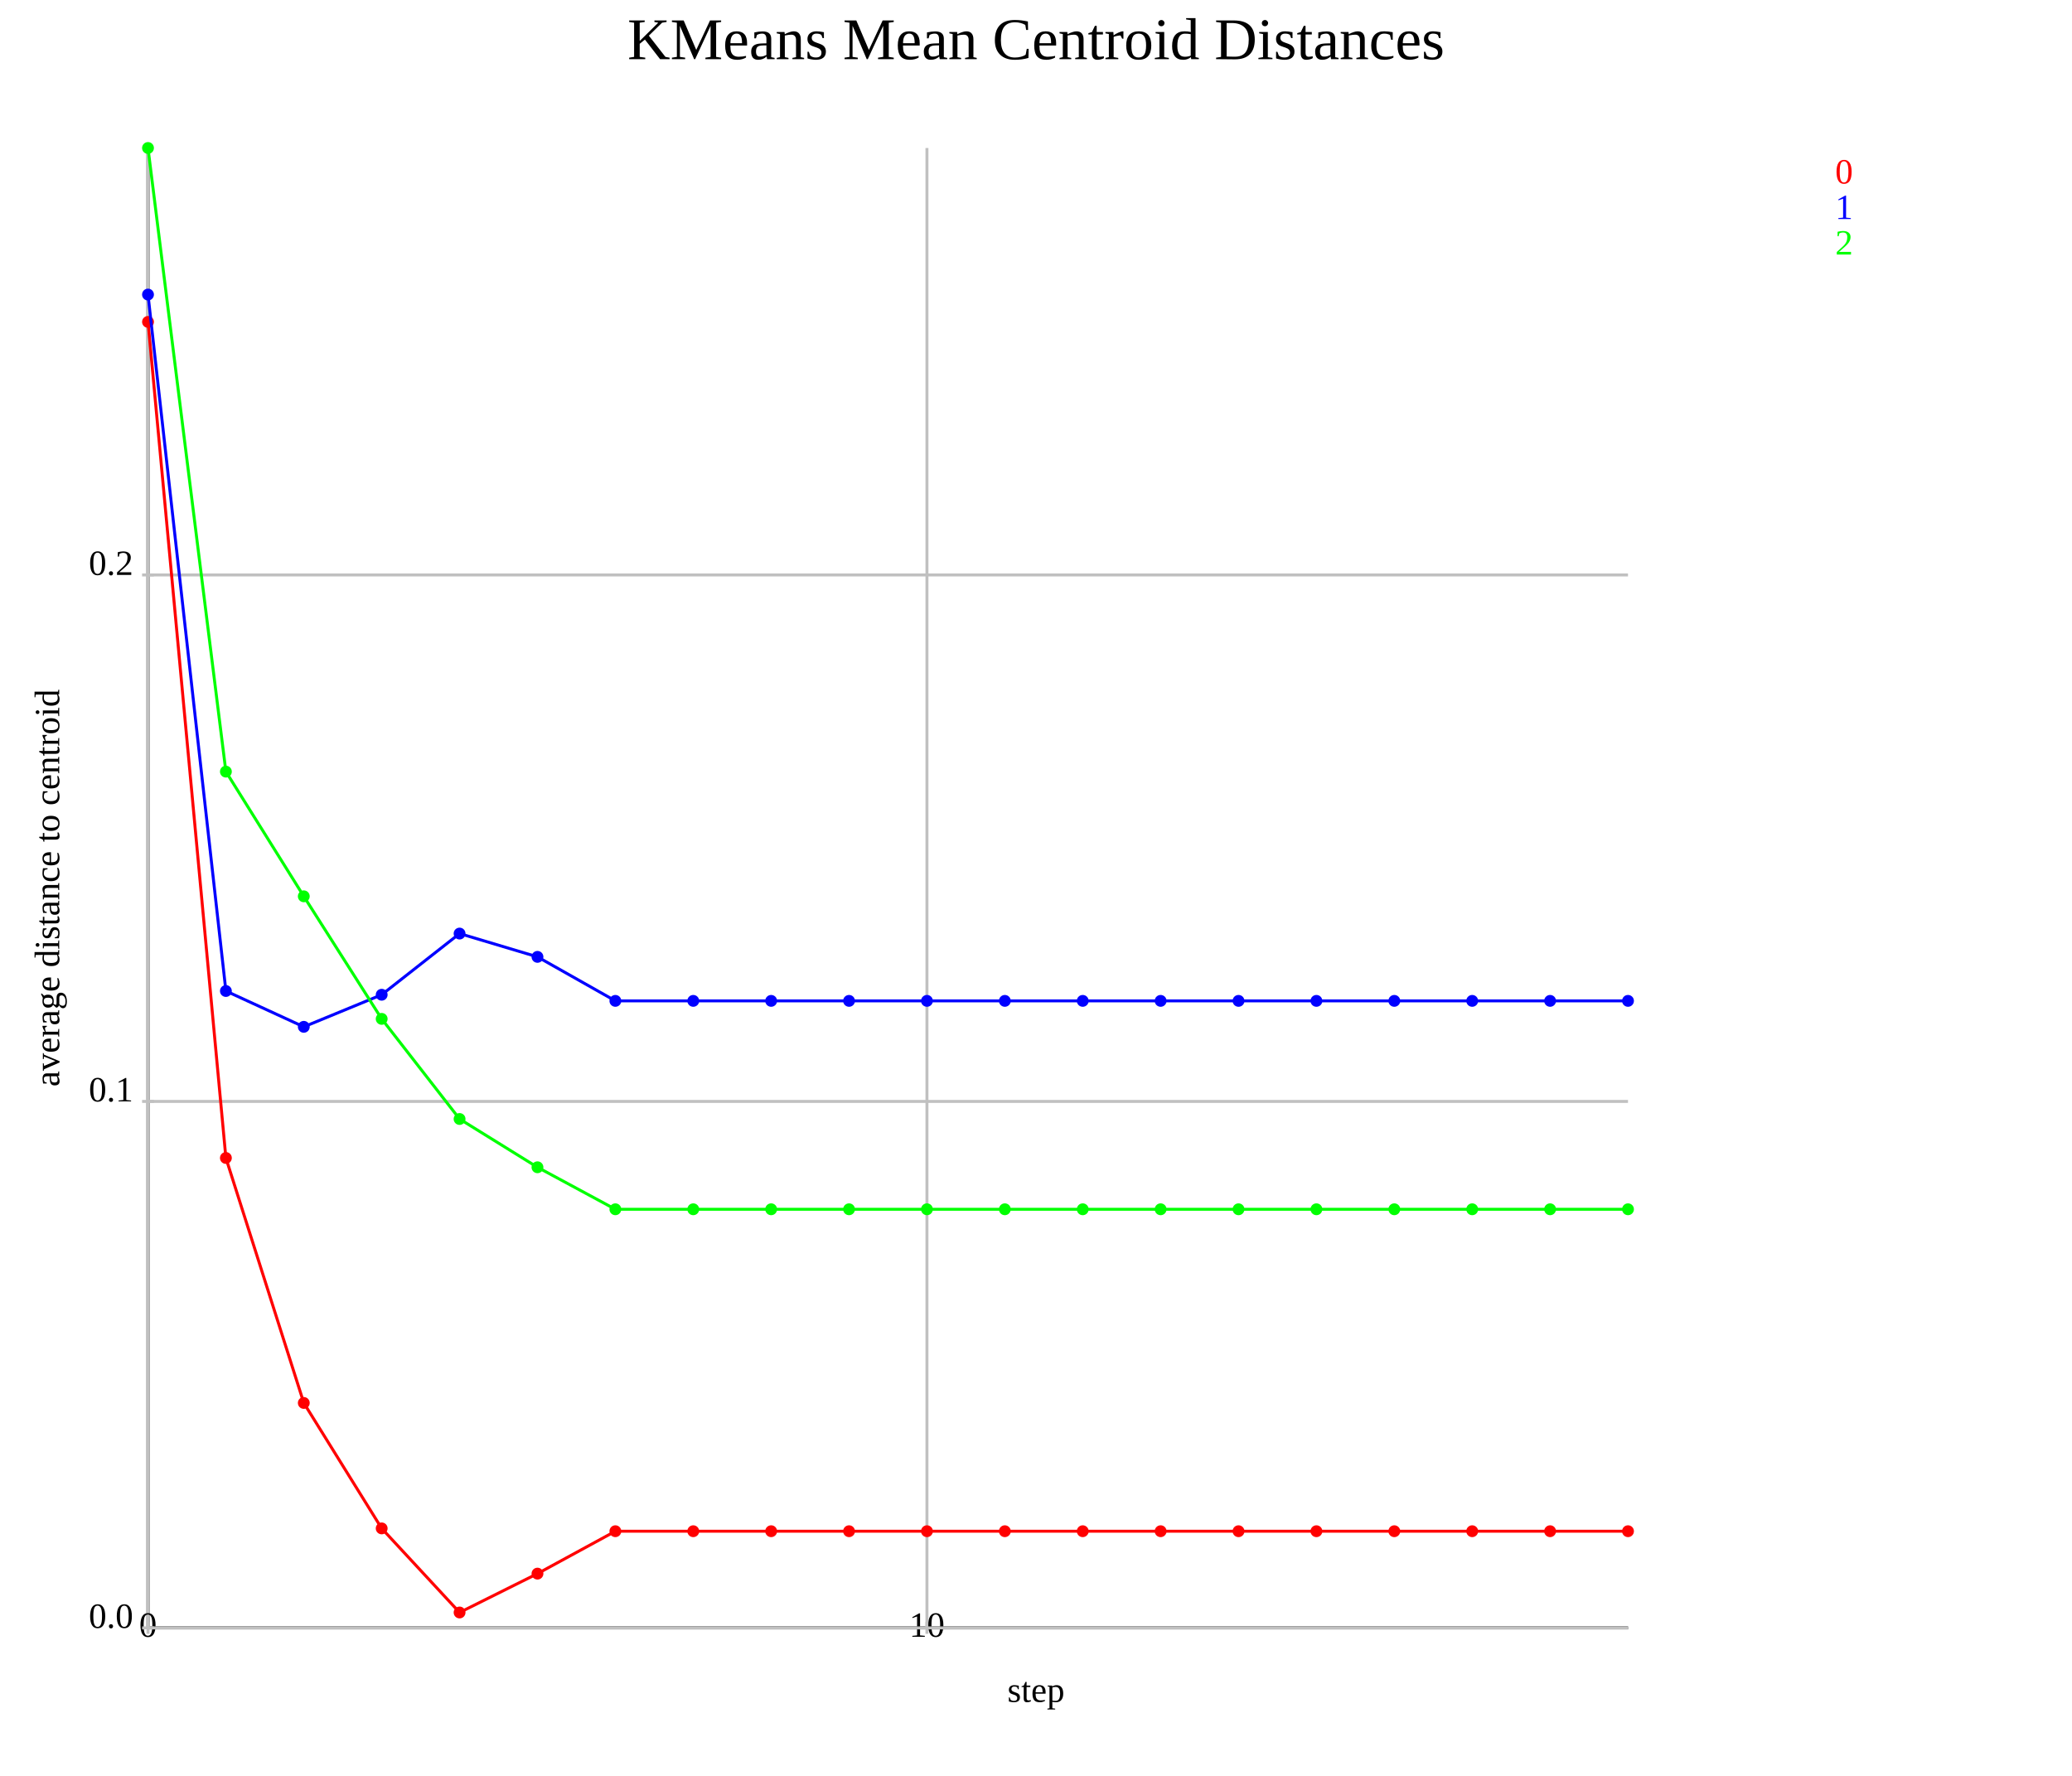
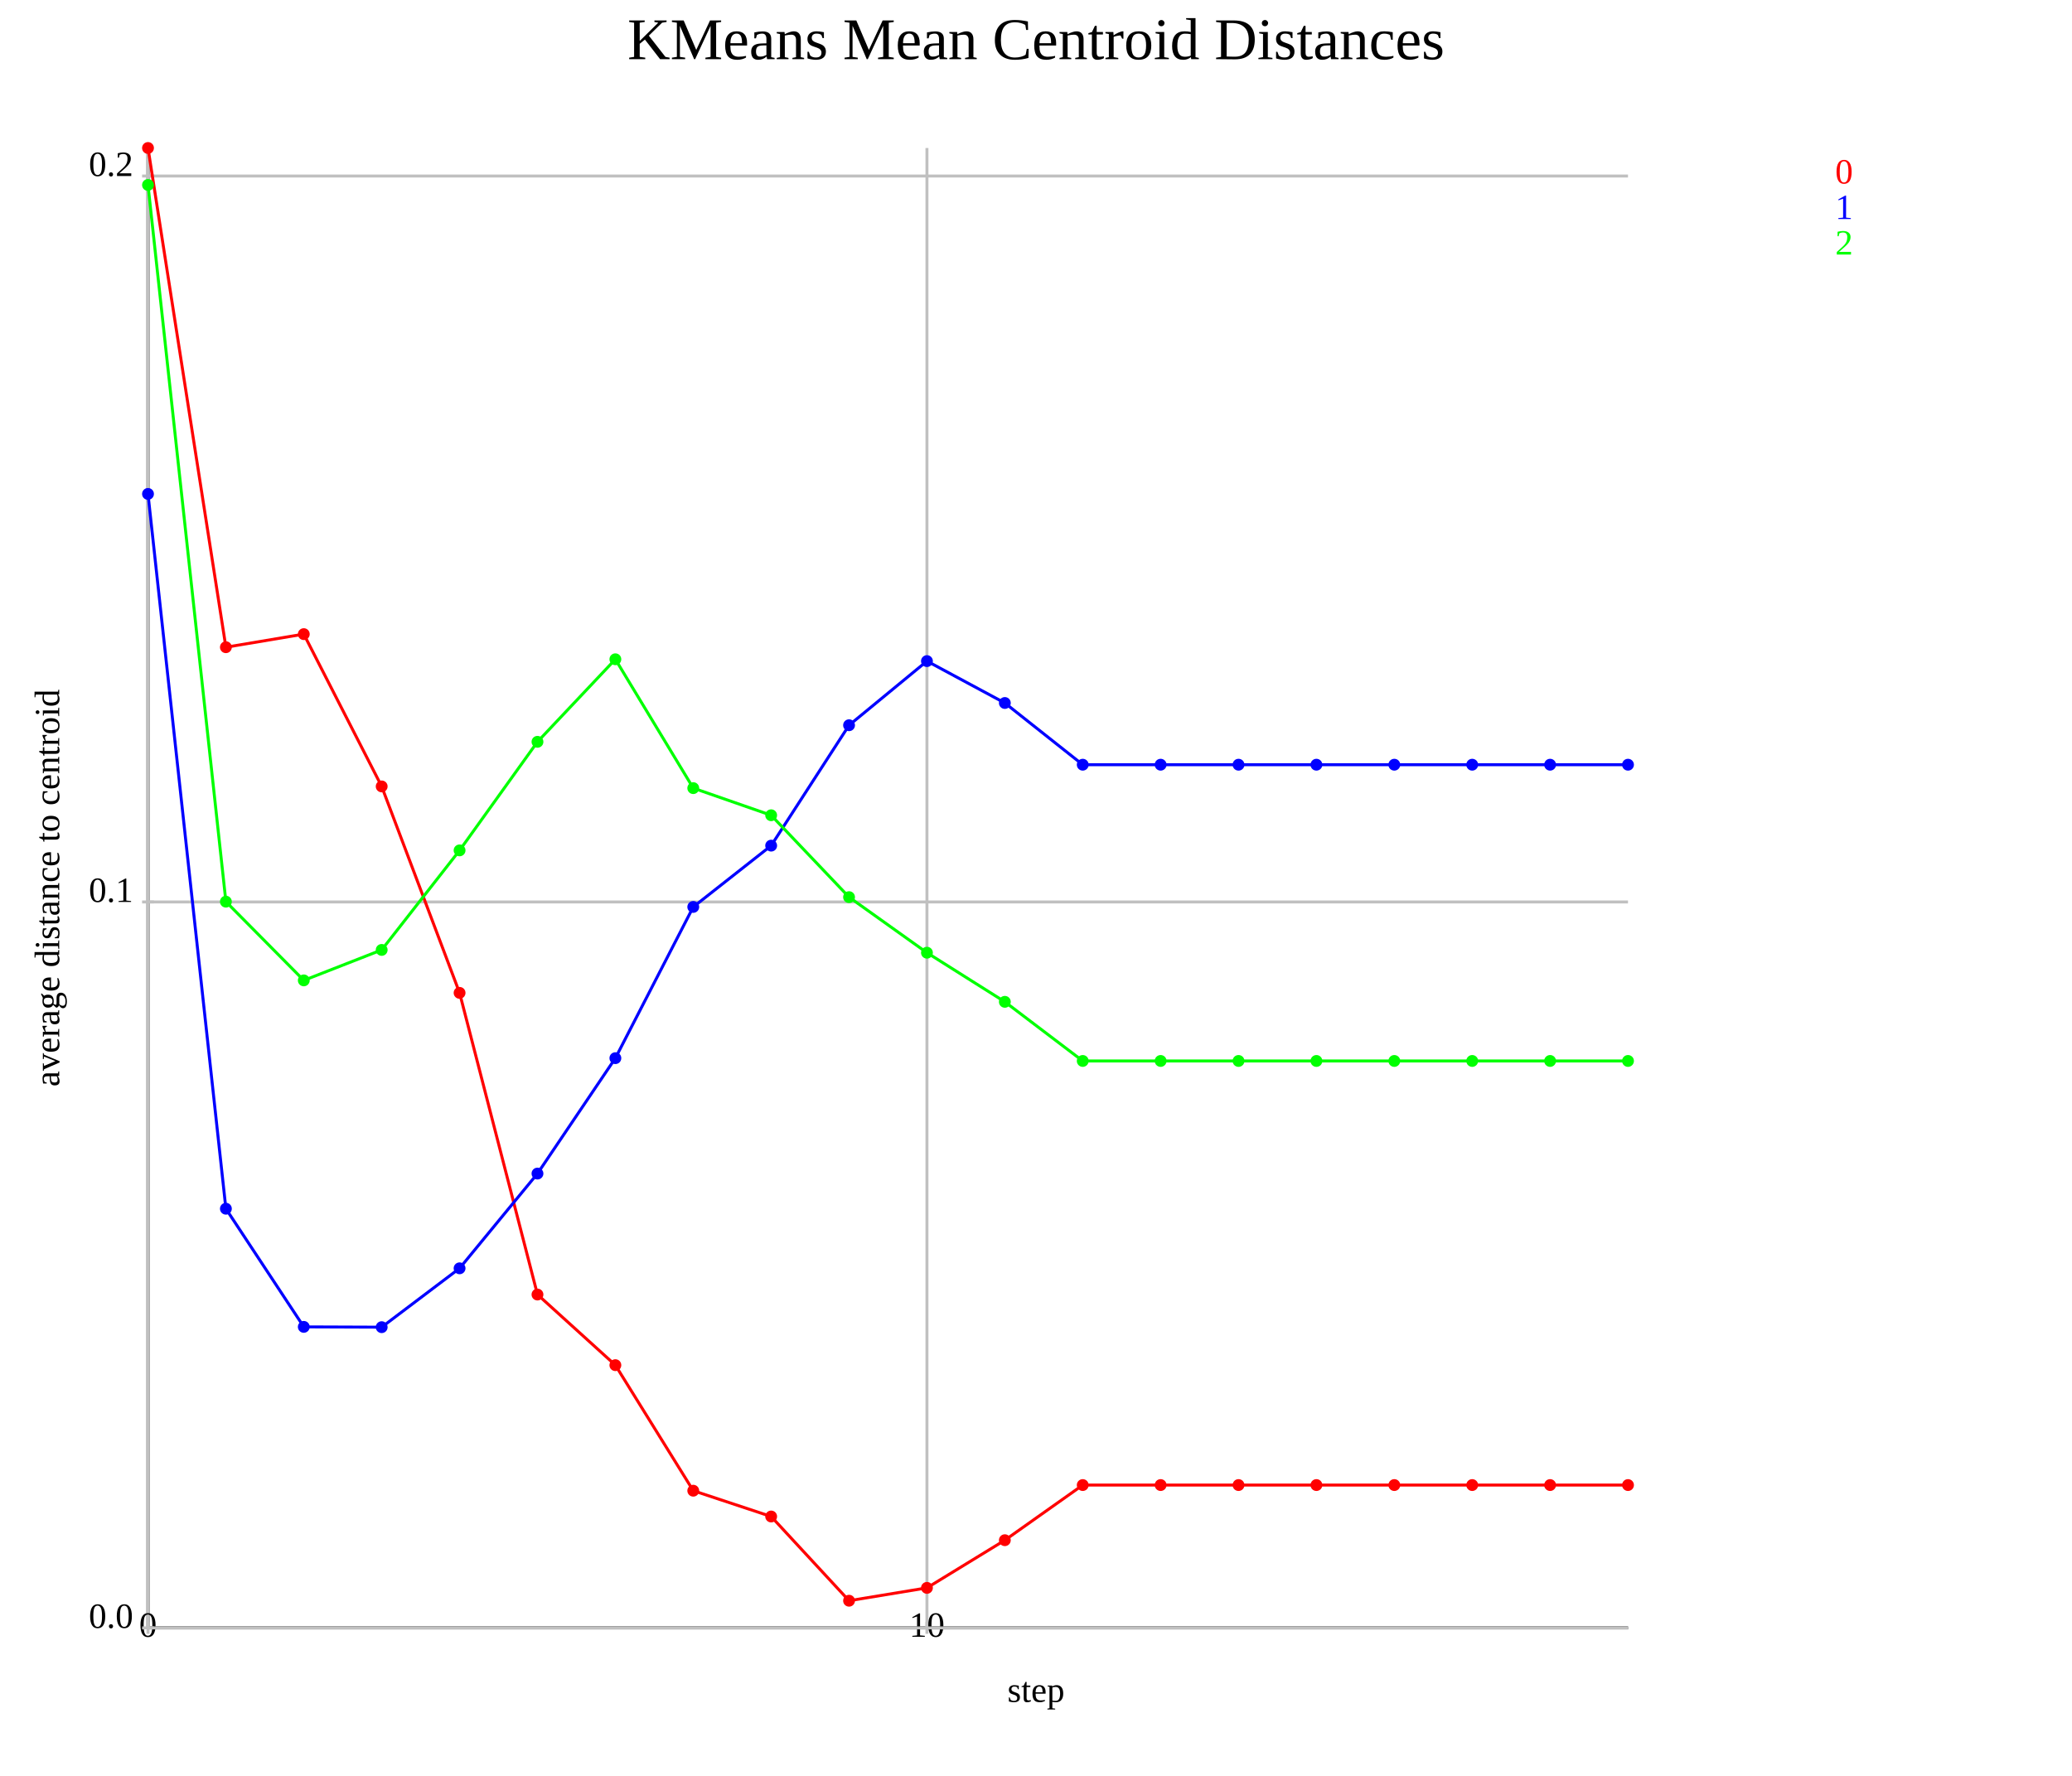
<svg xmlns="http://www.w3.org/2000/svg" version="1.1" width="700.0" height="600.0">
  <style>.caption {
  font-size: 14px;
  font-family: Georgia, serif;
}
</style>
  <line x1="50.0" y1="550.0" x2="550.0" y2="550.0" stroke="rgb(0,0,0)" stroke-width="1" />
  <line x1="50.0" y1="550.0" x2="50.0" y2="50.0" stroke="rgb(0,0,0)" stroke-width="1" />
  <line x1="50.0" y1="550.0" x2="50.0" y2="50.0" stroke="rgb(192,192,192)" stroke-width="1" />
  <line x1="50.0" y1="548.0" x2="50.0" y2="552.0" stroke="rgb(192,192,192)" stroke-width="1" />
  <text text-anchor="middle" alignment-baseline="hanging" x="50.0" y="553.0" font-size="12.0">0</text>
  <line x1="313.158" y1="550.0" x2="313.158" y2="50.0" stroke="rgb(192,192,192)" stroke-width="1" />
  <line x1="313.158" y1="548.0" x2="313.158" y2="552.0" stroke="rgb(192,192,192)" stroke-width="1" />
  <text text-anchor="middle" alignment-baseline="hanging" x="313.158" y="553.0" font-size="12.0">10</text>
  <line x1="50.0" y1="550.0" x2="550.0" y2="550.0" stroke="rgb(192,192,192)" stroke-width="1" />
  <text text-anchor="end" alignment-baseline="middle" x="45.0" y="550.0" font-size="12.0">0.0</text>
  <line x1="48.0" y1="550.0" x2="52.0" y2="550.0" stroke="rgb(192,192,192)" stroke-width="1" />
-   <line x1="50.0" y1="372.126" x2="550.0" y2="372.126" stroke="rgb(192,192,192)" stroke-width="1" />
-   <text text-anchor="end" alignment-baseline="middle" x="45.0" y="372.126" font-size="12.0">0.1</text>
-   <line x1="48.0" y1="372.126" x2="52.0" y2="372.126" stroke="rgb(192,192,192)" stroke-width="1" />
-   <line x1="50.0" y1="194.252" x2="550.0" y2="194.252" stroke="rgb(192,192,192)" stroke-width="1" />
-   <text text-anchor="end" alignment-baseline="middle" x="45.0" y="194.252" font-size="12.0">0.2</text>
-   <line x1="48.0" y1="194.252" x2="52.0" y2="194.252" stroke="rgb(192,192,192)" stroke-width="1" />
-   <polyline points="50.0,108.755 76.316,391.234 102.632,473.999 128.947,516.385 155.263,544.796 181.579,531.666 207.895,517.337 234.211,517.337 260.526,517.337 286.842,517.337 313.158,517.337 339.474,517.337 365.789,517.337 392.105,517.337 418.421,517.337 444.737,517.337 471.053,517.337 497.368,517.337 523.684,517.337 550.0,517.337" fill="none" stroke="rgb(255,0,0)" stroke-width="1" />
-   <circle cx="50.0" cy="108.755" r="2" fill="rgb(255,0,0)" />
-   <circle cx="76.316" cy="391.234" r="2" fill="rgb(255,0,0)" />
-   <circle cx="102.632" cy="473.999" r="2" fill="rgb(255,0,0)" />
-   <circle cx="128.947" cy="516.385" r="2" fill="rgb(255,0,0)" />
-   <circle cx="155.263" cy="544.796" r="2" fill="rgb(255,0,0)" />
-   <circle cx="181.579" cy="531.666" r="2" fill="rgb(255,0,0)" />
-   <circle cx="207.895" cy="517.337" r="2" fill="rgb(255,0,0)" />
-   <circle cx="234.211" cy="517.337" r="2" fill="rgb(255,0,0)" />
-   <circle cx="260.526" cy="517.337" r="2" fill="rgb(255,0,0)" />
-   <circle cx="286.842" cy="517.337" r="2" fill="rgb(255,0,0)" />
-   <circle cx="313.158" cy="517.337" r="2" fill="rgb(255,0,0)" />
-   <circle cx="339.474" cy="517.337" r="2" fill="rgb(255,0,0)" />
-   <circle cx="365.789" cy="517.337" r="2" fill="rgb(255,0,0)" />
-   <circle cx="392.105" cy="517.337" r="2" fill="rgb(255,0,0)" />
-   <circle cx="418.421" cy="517.337" r="2" fill="rgb(255,0,0)" />
-   <circle cx="444.737" cy="517.337" r="2" fill="rgb(255,0,0)" />
-   <circle cx="471.053" cy="517.337" r="2" fill="rgb(255,0,0)" />
-   <circle cx="497.368" cy="517.337" r="2" fill="rgb(255,0,0)" />
-   <circle cx="523.684" cy="517.337" r="2" fill="rgb(255,0,0)" />
-   <circle cx="550.0" cy="517.337" r="2" fill="rgb(255,0,0)" />
-   <polyline points="50.0,99.523 76.316,334.82 102.632,346.924 128.947,336.086 155.263,315.415 181.579,323.288 207.895,338.155 234.211,338.155 260.526,338.155 286.842,338.155 313.158,338.155 339.474,338.155 365.789,338.155 392.105,338.155 418.421,338.155 444.737,338.155 471.053,338.155 497.368,338.155 523.684,338.155 550.0,338.155" fill="none" stroke="rgb(0,0,255)" stroke-width="1" />
-   <circle cx="50.0" cy="99.523" r="2" fill="rgb(0,0,255)" />
-   <circle cx="76.316" cy="334.82" r="2" fill="rgb(0,0,255)" />
-   <circle cx="102.632" cy="346.924" r="2" fill="rgb(0,0,255)" />
-   <circle cx="128.947" cy="336.086" r="2" fill="rgb(0,0,255)" />
-   <circle cx="155.263" cy="315.415" r="2" fill="rgb(0,0,255)" />
-   <circle cx="181.579" cy="323.288" r="2" fill="rgb(0,0,255)" />
-   <circle cx="207.895" cy="338.155" r="2" fill="rgb(0,0,255)" />
-   <circle cx="234.211" cy="338.155" r="2" fill="rgb(0,0,255)" />
-   <circle cx="260.526" cy="338.155" r="2" fill="rgb(0,0,255)" />
-   <circle cx="286.842" cy="338.155" r="2" fill="rgb(0,0,255)" />
-   <circle cx="313.158" cy="338.155" r="2" fill="rgb(0,0,255)" />
-   <circle cx="339.474" cy="338.155" r="2" fill="rgb(0,0,255)" />
-   <circle cx="365.789" cy="338.155" r="2" fill="rgb(0,0,255)" />
-   <circle cx="392.105" cy="338.155" r="2" fill="rgb(0,0,255)" />
-   <circle cx="418.421" cy="338.155" r="2" fill="rgb(0,0,255)" />
-   <circle cx="444.737" cy="338.155" r="2" fill="rgb(0,0,255)" />
-   <circle cx="471.053" cy="338.155" r="2" fill="rgb(0,0,255)" />
-   <circle cx="497.368" cy="338.155" r="2" fill="rgb(0,0,255)" />
-   <circle cx="523.684" cy="338.155" r="2" fill="rgb(0,0,255)" />
-   <circle cx="550.0" cy="338.155" r="2" fill="rgb(0,0,255)" />
-   <polyline points="50.0,50.0 76.316,260.701 102.632,302.831 128.947,344.237 155.263,378.065 181.579,394.374 207.895,408.566 234.211,408.566 260.526,408.566 286.842,408.566 313.158,408.566 339.474,408.566 365.789,408.566 392.105,408.566 418.421,408.566 444.737,408.566 471.053,408.566 497.368,408.566 523.684,408.566 550.0,408.566" fill="none" stroke="rgb(0,255,0)" stroke-width="1" />
-   <circle cx="50.0" cy="50.0" r="2" fill="rgb(0,255,0)" />
-   <circle cx="76.316" cy="260.701" r="2" fill="rgb(0,255,0)" />
-   <circle cx="102.632" cy="302.831" r="2" fill="rgb(0,255,0)" />
-   <circle cx="128.947" cy="344.237" r="2" fill="rgb(0,255,0)" />
-   <circle cx="155.263" cy="378.065" r="2" fill="rgb(0,255,0)" />
-   <circle cx="181.579" cy="394.374" r="2" fill="rgb(0,255,0)" />
-   <circle cx="207.895" cy="408.566" r="2" fill="rgb(0,255,0)" />
-   <circle cx="234.211" cy="408.566" r="2" fill="rgb(0,255,0)" />
-   <circle cx="260.526" cy="408.566" r="2" fill="rgb(0,255,0)" />
-   <circle cx="286.842" cy="408.566" r="2" fill="rgb(0,255,0)" />
-   <circle cx="313.158" cy="408.566" r="2" fill="rgb(0,255,0)" />
-   <circle cx="339.474" cy="408.566" r="2" fill="rgb(0,255,0)" />
-   <circle cx="365.789" cy="408.566" r="2" fill="rgb(0,255,0)" />
-   <circle cx="392.105" cy="408.566" r="2" fill="rgb(0,255,0)" />
-   <circle cx="418.421" cy="408.566" r="2" fill="rgb(0,255,0)" />
-   <circle cx="444.737" cy="408.566" r="2" fill="rgb(0,255,0)" />
-   <circle cx="471.053" cy="408.566" r="2" fill="rgb(0,255,0)" />
-   <circle cx="497.368" cy="408.566" r="2" fill="rgb(0,255,0)" />
-   <circle cx="523.684" cy="408.566" r="2" fill="rgb(0,255,0)" />
-   <circle cx="550.0" cy="408.566" r="2" fill="rgb(0,255,0)" />
+   <line x1="50.0" y1="304.734" x2="550.0" y2="304.734" stroke="rgb(192,192,192)" stroke-width="1" />
+   <text text-anchor="end" alignment-baseline="middle" x="45.0" y="304.734" font-size="12.0">0.1</text>
+   <line x1="48.0" y1="304.734" x2="52.0" y2="304.734" stroke="rgb(192,192,192)" stroke-width="1" />
+   <line x1="50.0" y1="59.467" x2="550.0" y2="59.467" stroke="rgb(192,192,192)" stroke-width="1" />
+   <text text-anchor="end" alignment-baseline="middle" x="45.0" y="59.467" font-size="12.0">0.2</text>
+   <line x1="48.0" y1="59.467" x2="52.0" y2="59.467" stroke="rgb(192,192,192)" stroke-width="1" />
+   <polyline points="50.0,50.0 76.316,218.667 102.632,214.249 128.947,265.7 155.263,335.45 181.579,437.375 207.895,461.232 234.211,503.649 260.526,512.367 286.842,540.821 313.158,536.479 339.474,520.372 365.789,501.742 392.105,501.742 418.421,501.742 444.737,501.742 471.053,501.742 497.368,501.742 523.684,501.742 550.0,501.742" fill="none" stroke="rgb(255,0,0)" stroke-width="1" />
+   <circle cx="50.0" cy="50.0" r="2" fill="rgb(255,0,0)" />
+   <circle cx="76.316" cy="218.667" r="2" fill="rgb(255,0,0)" />
+   <circle cx="102.632" cy="214.249" r="2" fill="rgb(255,0,0)" />
+   <circle cx="128.947" cy="265.7" r="2" fill="rgb(255,0,0)" />
+   <circle cx="155.263" cy="335.45" r="2" fill="rgb(255,0,0)" />
+   <circle cx="181.579" cy="437.375" r="2" fill="rgb(255,0,0)" />
+   <circle cx="207.895" cy="461.232" r="2" fill="rgb(255,0,0)" />
+   <circle cx="234.211" cy="503.649" r="2" fill="rgb(255,0,0)" />
+   <circle cx="260.526" cy="512.367" r="2" fill="rgb(255,0,0)" />
+   <circle cx="286.842" cy="540.821" r="2" fill="rgb(255,0,0)" />
+   <circle cx="313.158" cy="536.479" r="2" fill="rgb(255,0,0)" />
+   <circle cx="339.474" cy="520.372" r="2" fill="rgb(255,0,0)" />
+   <circle cx="365.789" cy="501.742" r="2" fill="rgb(255,0,0)" />
+   <circle cx="392.105" cy="501.742" r="2" fill="rgb(255,0,0)" />
+   <circle cx="418.421" cy="501.742" r="2" fill="rgb(255,0,0)" />
+   <circle cx="444.737" cy="501.742" r="2" fill="rgb(255,0,0)" />
+   <circle cx="471.053" cy="501.742" r="2" fill="rgb(255,0,0)" />
+   <circle cx="497.368" cy="501.742" r="2" fill="rgb(255,0,0)" />
+   <circle cx="523.684" cy="501.742" r="2" fill="rgb(255,0,0)" />
+   <circle cx="550.0" cy="501.742" r="2" fill="rgb(255,0,0)" />
+   <polyline points="50.0,166.879 76.316,408.377 102.632,448.297 128.947,448.397 155.263,428.511 181.579,396.502 207.895,357.511 234.211,306.414 260.526,285.706 286.842,245.027 313.158,223.361 339.474,237.513 365.789,258.364 392.105,258.364 418.421,258.364 444.737,258.364 471.053,258.364 497.368,258.364 523.684,258.364 550.0,258.364" fill="none" stroke="rgb(0,0,255)" stroke-width="1" />
+   <circle cx="50.0" cy="166.879" r="2" fill="rgb(0,0,255)" />
+   <circle cx="76.316" cy="408.377" r="2" fill="rgb(0,0,255)" />
+   <circle cx="102.632" cy="448.297" r="2" fill="rgb(0,0,255)" />
+   <circle cx="128.947" cy="448.397" r="2" fill="rgb(0,0,255)" />
+   <circle cx="155.263" cy="428.511" r="2" fill="rgb(0,0,255)" />
+   <circle cx="181.579" cy="396.502" r="2" fill="rgb(0,0,255)" />
+   <circle cx="207.895" cy="357.511" r="2" fill="rgb(0,0,255)" />
+   <circle cx="234.211" cy="306.414" r="2" fill="rgb(0,0,255)" />
+   <circle cx="260.526" cy="285.706" r="2" fill="rgb(0,0,255)" />
+   <circle cx="286.842" cy="245.027" r="2" fill="rgb(0,0,255)" />
+   <circle cx="313.158" cy="223.361" r="2" fill="rgb(0,0,255)" />
+   <circle cx="339.474" cy="237.513" r="2" fill="rgb(0,0,255)" />
+   <circle cx="365.789" cy="258.364" r="2" fill="rgb(0,0,255)" />
+   <circle cx="392.105" cy="258.364" r="2" fill="rgb(0,0,255)" />
+   <circle cx="418.421" cy="258.364" r="2" fill="rgb(0,0,255)" />
+   <circle cx="444.737" cy="258.364" r="2" fill="rgb(0,0,255)" />
+   <circle cx="471.053" cy="258.364" r="2" fill="rgb(0,0,255)" />
+   <circle cx="497.368" cy="258.364" r="2" fill="rgb(0,0,255)" />
+   <circle cx="523.684" cy="258.364" r="2" fill="rgb(0,0,255)" />
+   <circle cx="550.0" cy="258.364" r="2" fill="rgb(0,0,255)" />
+   <polyline points="50.0,62.491 76.316,304.631 102.632,331.233 128.947,320.938 155.263,287.309 181.579,250.63 207.895,222.742 234.211,266.278 260.526,275.445 286.842,303.107 313.158,321.882 339.474,338.477 365.789,358.453 392.105,358.453 418.421,358.453 444.737,358.453 471.053,358.453 497.368,358.453 523.684,358.453 550.0,358.453" fill="none" stroke="rgb(0,255,0)" stroke-width="1" />
+   <circle cx="50.0" cy="62.491" r="2" fill="rgb(0,255,0)" />
+   <circle cx="76.316" cy="304.631" r="2" fill="rgb(0,255,0)" />
+   <circle cx="102.632" cy="331.233" r="2" fill="rgb(0,255,0)" />
+   <circle cx="128.947" cy="320.938" r="2" fill="rgb(0,255,0)" />
+   <circle cx="155.263" cy="287.309" r="2" fill="rgb(0,255,0)" />
+   <circle cx="181.579" cy="250.63" r="2" fill="rgb(0,255,0)" />
+   <circle cx="207.895" cy="222.742" r="2" fill="rgb(0,255,0)" />
+   <circle cx="234.211" cy="266.278" r="2" fill="rgb(0,255,0)" />
+   <circle cx="260.526" cy="275.445" r="2" fill="rgb(0,255,0)" />
+   <circle cx="286.842" cy="303.107" r="2" fill="rgb(0,255,0)" />
+   <circle cx="313.158" cy="321.882" r="2" fill="rgb(0,255,0)" />
+   <circle cx="339.474" cy="338.477" r="2" fill="rgb(0,255,0)" />
+   <circle cx="365.789" cy="358.453" r="2" fill="rgb(0,255,0)" />
+   <circle cx="392.105" cy="358.453" r="2" fill="rgb(0,255,0)" />
+   <circle cx="418.421" cy="358.453" r="2" fill="rgb(0,255,0)" />
+   <circle cx="444.737" cy="358.453" r="2" fill="rgb(0,255,0)" />
+   <circle cx="471.053" cy="358.453" r="2" fill="rgb(0,255,0)" />
+   <circle cx="497.368" cy="358.453" r="2" fill="rgb(0,255,0)" />
+   <circle cx="523.684" cy="358.453" r="2" fill="rgb(0,255,0)" />
+   <circle cx="550.0" cy="358.453" r="2" fill="rgb(0,255,0)" />
  <text x="350.0" y="20.0" text-anchor="middle" fill="rgb(0,0,0)" font-size="20.0">KMeans Mean Centroid Distances</text>
  <text x="350.0" y="575.0" text-anchor="middle" fill="rgb(0,0,0)" font-size="12.0">step</text>
  <text transform="rotate(-90.0 20.0 300.0)" x="20.0" y="300.0" text-anchor="middle" fill="rgb(0,0,0)" font-size="12.0">average distance to centroid</text>
  <text x="620" y="62" fill="rgb(255,0,0)" font-size="12">0</text>
  <text x="620" y="74" fill="rgb(0,0,255)" font-size="12">1</text>
  <text x="620" y="86" fill="rgb(0,255,0)" font-size="12">2</text>
      Sorry, your browser does not support inline SVG.
    </svg>
